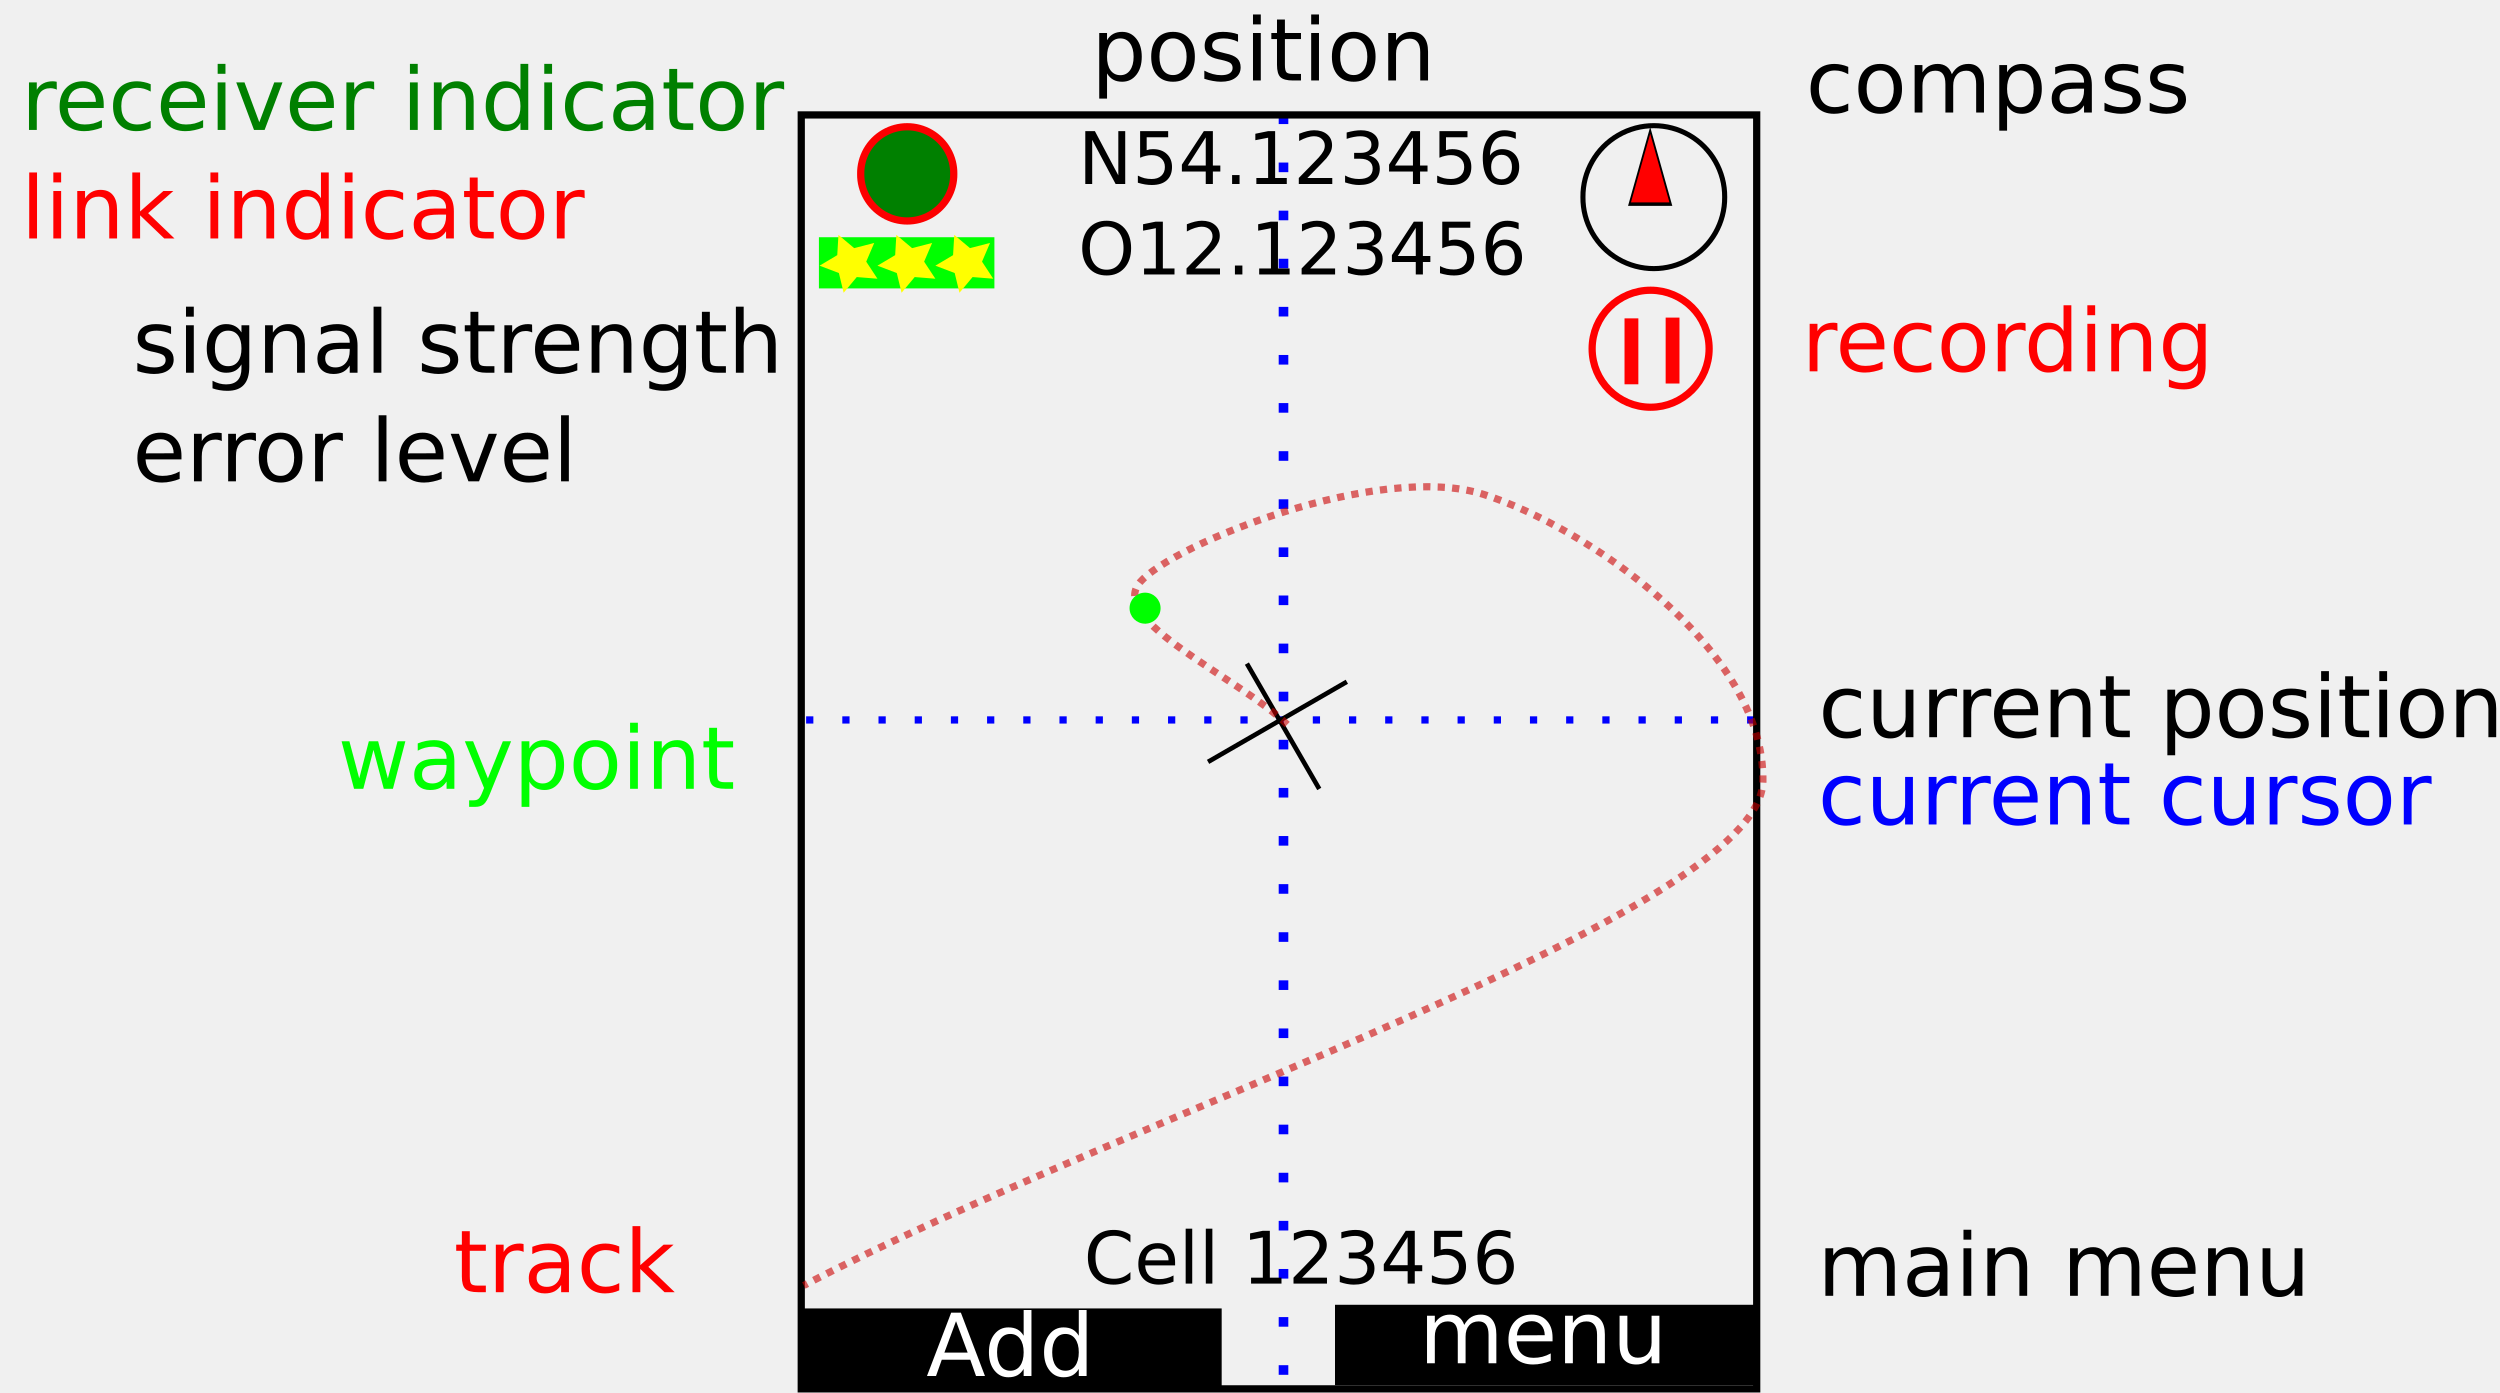
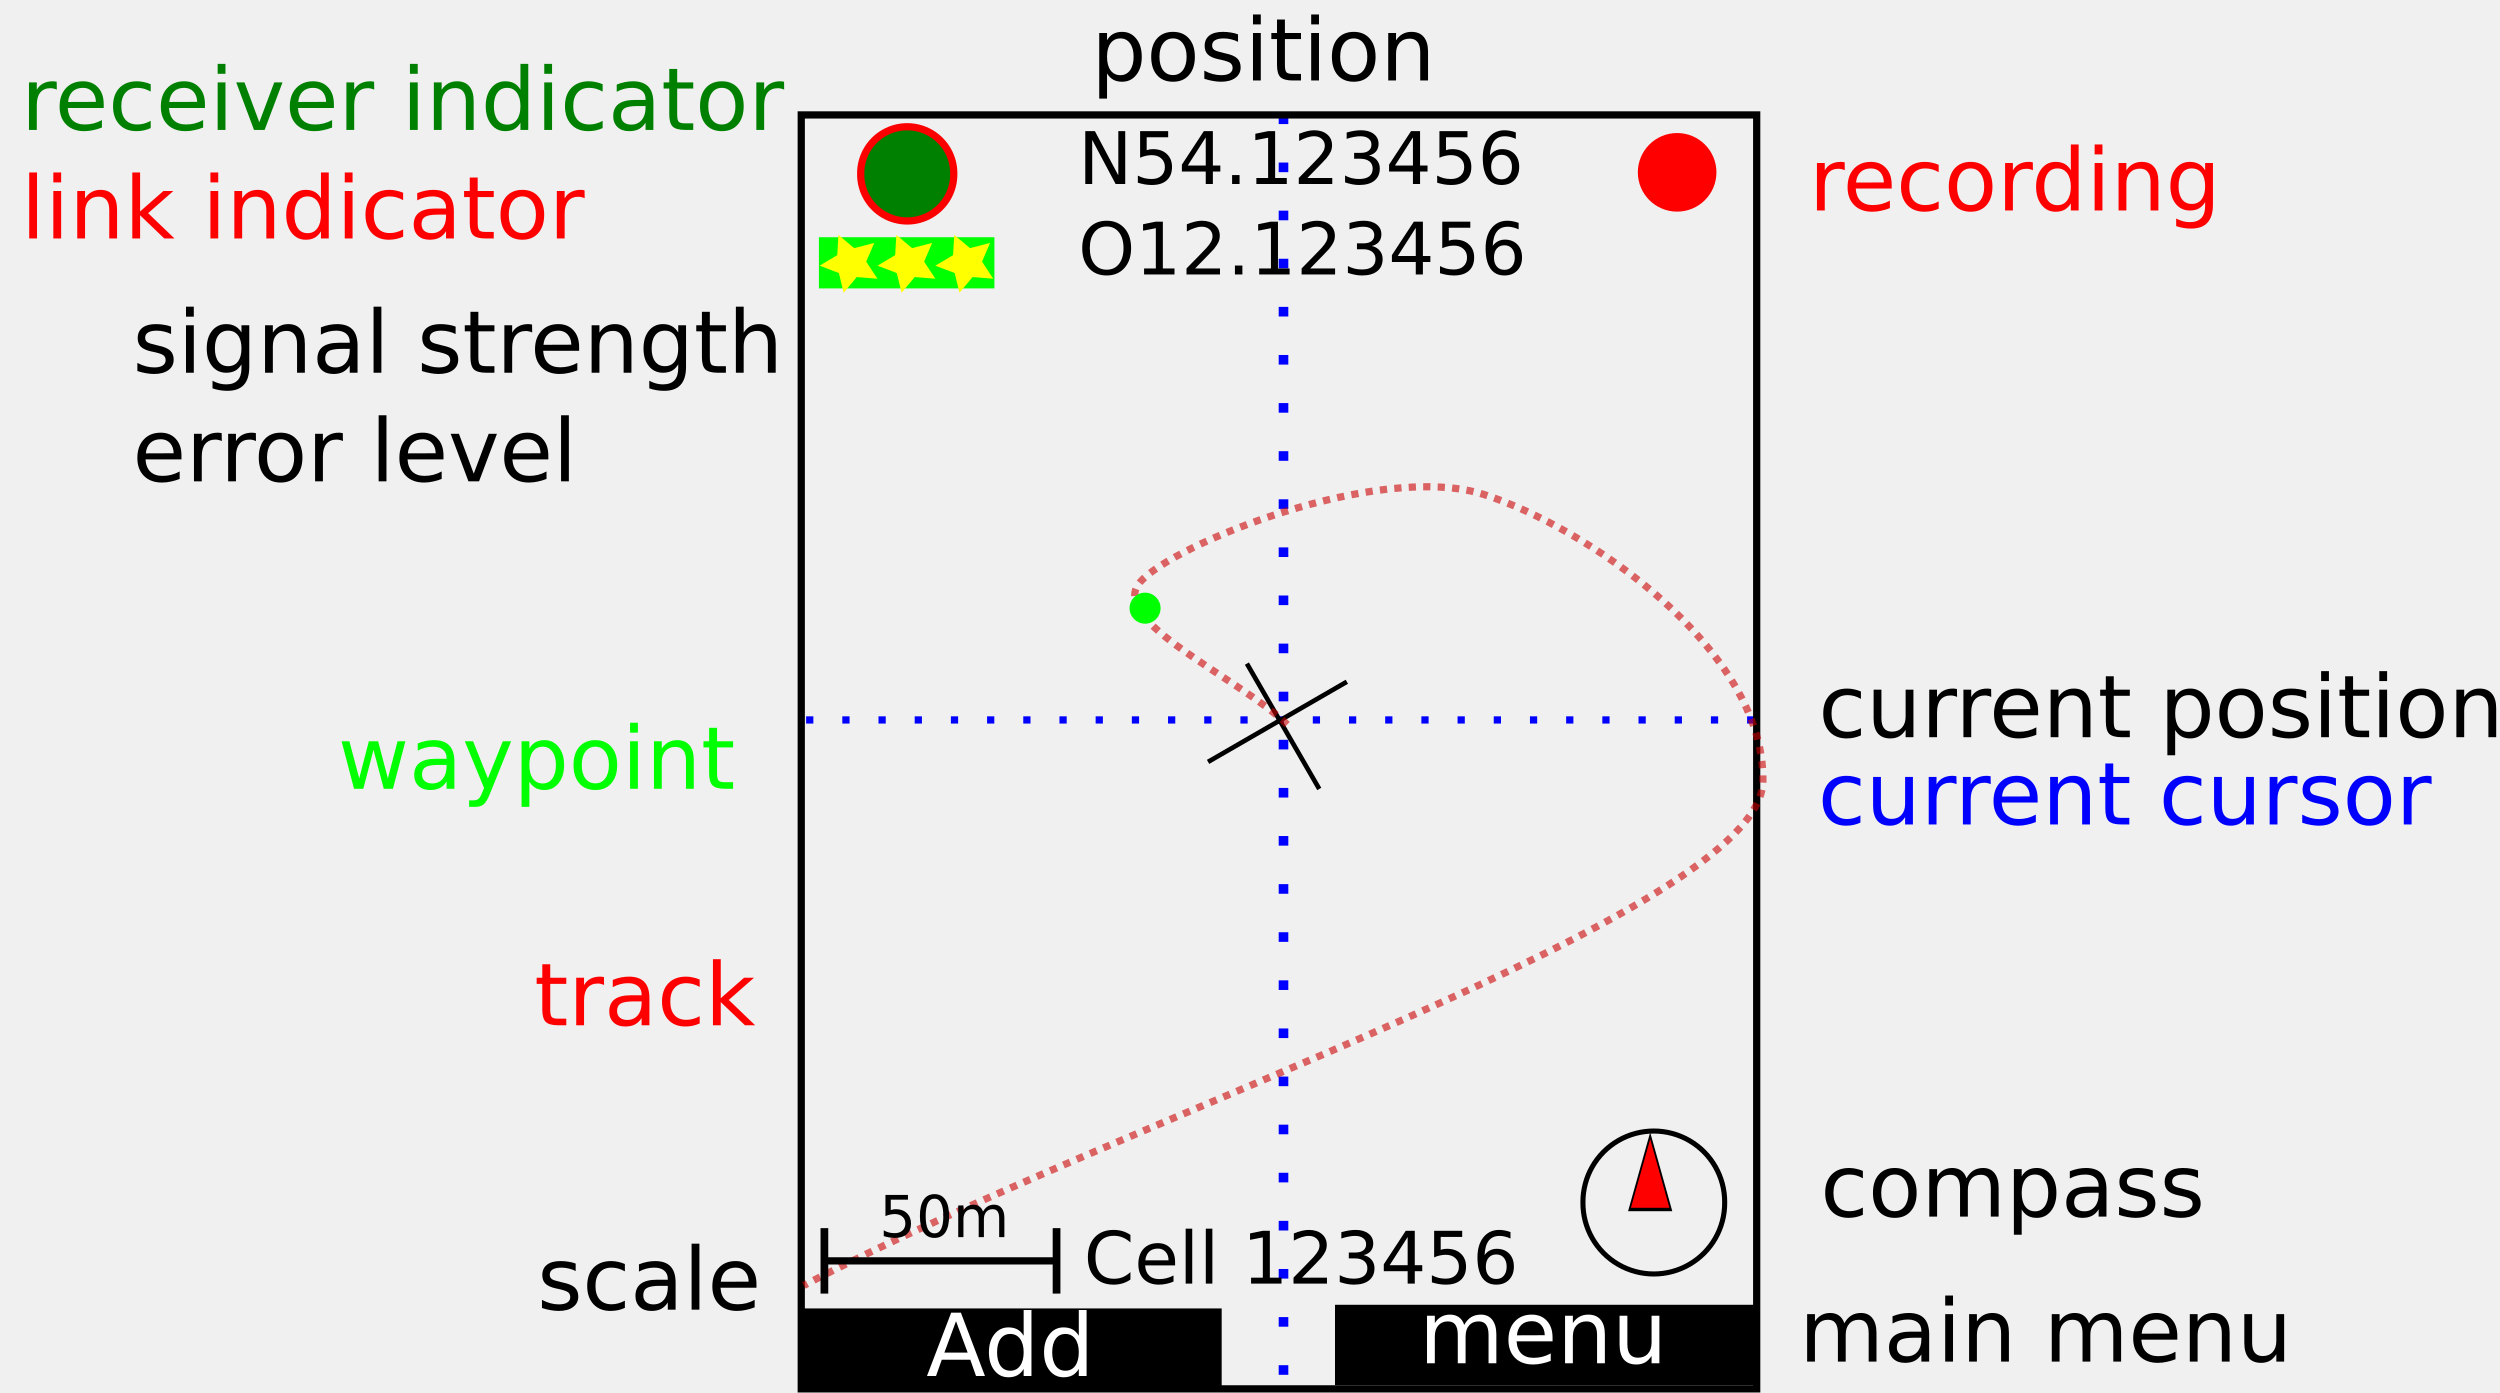
<svg xmlns="http://www.w3.org/2000/svg" width="345.386" height="192.378" id="svg2" version="1.0">
  <defs id="defs4">
-     </defs>
+     <marker orient="auto" refY="0.0" refX="0.0" id="StopS" style="overflow:visible">
+       <path id="path3385" d="M 0.0,5.65 L 0.0,-5.65" style="fill:none;fill-opacity:0.75;fill-rule:evenodd;stroke:#000000;stroke-width:1.0pt" transform="scale(0.2)" />
+     </marker>
+     <marker orient="auto" refY="0.0" refX="0.0" id="StopL" style="overflow:visible">
+       <path id="path3379" d="M 0.0,5.65 L 0.0,-5.65" style="fill:none;fill-opacity:0.75;fill-rule:evenodd;stroke:#000000;stroke-width:1.0pt" transform="scale(0.8)" />
+     </marker>
+     <marker style="overflow:visible" id="DistanceStart" refX="0.0" refY="0.0" orient="auto">
+       <g id="g2300">
+         <path style="fill:none;stroke:#ffffff;stroke-width:1.15;stroke-linecap:square" d="M 0,0 L 2,0" id="path2306" />
+         <path style="fill:#000000;fill-rule:evenodd;stroke:none" d="M 0,0 L 13,4 L 9,0 13,-4 L 0,0 z " id="path2302" />
+         <path style="fill:none;stroke:#000000;stroke-width:1;stroke-linecap:square" d="M 0,-4 L 0,40" id="path2304" />
+       </g>
+     </marker>
+   </defs>
  <g id="layer1" transform="translate(110.6959,15.87807)">
    <rect style="opacity:1;fill:#00ff00;fill-opacity:1;fill-rule:evenodd;stroke:none;stroke-width:1;stroke-linecap:butt;stroke-linejoin:miter;marker:none;marker-start:none;marker-mid:none;marker-end:none;stroke-miterlimit:4;stroke-dasharray:none;stroke-dashoffset:0;stroke-opacity:1;visibility:visible;display:inline;overflow:visible;enable-background:accumulate" id="rect3203" width="24.244" height="7.071" x="2.441" y="16.896" />
    <path style="fill:none;fill-rule:evenodd;stroke:#0000ff;stroke-width:1;stroke-linecap:butt;stroke-linejoin:miter;stroke-opacity:1;stroke-miterlimit:4;stroke-dasharray:1, 4;stroke-dashoffset:0" d="M 0.673,83.586 L 131.993,83.586" id="path2426" />
    <path style="fill:none;fill-rule:evenodd;stroke:#0000ff;stroke-width:1.329;stroke-linecap:butt;stroke-linejoin:miter;stroke-miterlimit:4;stroke-dasharray:1.329, 5.317;stroke-dashoffset:0;stroke-opacity:1" d="M 66.626,-0.067 L 66.626,174.495" id="path3198" />
    <rect style="opacity:1;fill:none;fill-opacity:1;fill-rule:evenodd;stroke:#000000;stroke-width:1;stroke-linecap:butt;stroke-linejoin:miter;marker:none;marker-start:none;marker-mid:none;marker-end:none;stroke-miterlimit:4;stroke-dasharray:none;stroke-dashoffset:0;stroke-opacity:1;visibility:visible;display:inline;overflow:visible;enable-background:accumulate" id="rect2425" width="132" height="176" x="0" y="-2.4586916e-06" />
    <rect style="opacity:1;fill:#000000;fill-opacity:1;fill-rule:evenodd;stroke:none;stroke-width:2;stroke-linecap:butt;stroke-linejoin:miter;marker:none;marker-start:none;marker-mid:none;marker-end:none;stroke-miterlimit:4;stroke-dasharray:4, 2;stroke-dashoffset:0;stroke-opacity:1;visibility:visible;display:inline;overflow:visible;enable-background:accumulate" id="rect2403" width="58.084" height="11.112" x="73.741" y="164.383" />
    <text xml:space="preserve" style="font-size:12px;font-style:normal;font-weight:normal;fill:#ffffff;fill-opacity:1;stroke:none;stroke-width:1px;stroke-linecap:butt;stroke-linejoin:miter;stroke-opacity:1;font-family:Bitstream Vera Sans" x="85.358" y="172.464" id="text2405">
      <tspan id="tspan2407" x="85.358" y="172.464">menu</tspan>
    </text>
    <rect style="opacity:1;fill:#000000;fill-opacity:1;fill-rule:evenodd;stroke:none;stroke-width:2;stroke-linecap:butt;stroke-linejoin:miter;marker:none;marker-start:none;marker-mid:none;marker-end:none;stroke-miterlimit:4;stroke-dasharray:4, 2;stroke-dashoffset:0;stroke-opacity:1;visibility:visible;display:inline;overflow:visible;enable-background:accumulate" id="rect2409" width="58.084" height="11.112" x="0" y="164.888" />
    <text xml:space="preserve" style="font-size:12px;font-style:normal;font-weight:normal;fill:#ffffff;fill-opacity:1;stroke:none;stroke-width:1px;stroke-linecap:butt;stroke-linejoin:miter;stroke-opacity:1;font-family:Bitstream Vera Sans" x="17.274" y="174.223" id="text2411">
      <tspan id="tspan2413" x="17.274" y="174.223">Add</tspan>
    </text>
    <path style="opacity:1;fill:#008000;fill-opacity:1;fill-rule:evenodd;stroke:#fc0000;stroke-width:1;stroke-linecap:butt;stroke-linejoin:miter;marker:none;marker-start:none;marker-mid:none;marker-end:none;stroke-miterlimit:4;stroke-dasharray:none;stroke-dashoffset:0;stroke-opacity:1;visibility:visible;display:inline;overflow:visible;enable-background:accumulate" id="path2419" d="M 12.5,6.714 A 6.429,6.429 0 1 1 -0.357,6.714 A 6.429,6.429 0 1 1 12.5,6.714 z" transform="translate(8.571428,1.428571)" />
    <text xml:space="preserve" style="font-size:12px;font-style:normal;font-weight:normal;fill:#008000;fill-opacity:1;stroke:none;stroke-width:1px;stroke-linecap:butt;stroke-linejoin:miter;stroke-opacity:1;font-family:Bitstream Vera Sans" x="-107.786" y="2.071" id="text2421">
      <tspan id="tspan2423" x="-107.786" y="2.071">receiver indicator</tspan>
      <tspan x="-107.786" y="17.071" id="tspan2427" style="fill:#ff0000">link indicator</tspan>
      <tspan x="-107.786" y="32.071" id="tspan2425" />
    </text>
-     <g id="g3208">
+     <g id="g3208" transform="translate(0,138.896)">
      <path transform="matrix(0.7029703,0,0,0.7029703,34.68458,1.867044)" d="M 132.143,13.5 A 13.929,13.929 0 1 1 104.286,13.5 A 13.929,13.929 0 1 1 132.143,13.5 z" id="path3197" style="opacity:1;fill:none;fill-opacity:1;fill-rule:evenodd;stroke:#000000;stroke-width:1;stroke-linecap:butt;stroke-linejoin:miter;marker:none;marker-start:none;marker-mid:none;marker-end:none;stroke-miterlimit:4;stroke-dasharray:none;stroke-dashoffset:0;stroke-opacity:1;visibility:visible;display:inline;overflow:visible;enable-background:accumulate" />
      <path transform="matrix(0.2309539,0,0,0.4756081,130.2335,-6.155988)" d="M -43.7,38.857 L -56.071,38.857 L -68.443,38.857 L -62.257,28.143 L -56.071,17.429 L -49.886,28.143 L -43.7,38.857 z" id="path3201" style="opacity:1;fill:#ff0000;fill-opacity:1;fill-rule:evenodd;stroke:#000000;stroke-width:1;stroke-linecap:butt;stroke-linejoin:miter;marker:none;marker-start:none;marker-mid:none;marker-end:none;stroke-miterlimit:4;stroke-dasharray:none;stroke-dashoffset:0;stroke-opacity:1;visibility:visible;display:inline;overflow:visible;enable-background:accumulate" />
    </g>
-     <text xml:space="preserve" style="font-size:12px;font-style:normal;font-weight:normal;fill:#000000;fill-opacity:1;stroke:none;stroke-width:1px;stroke-linecap:butt;stroke-linejoin:miter;stroke-opacity:1;font-family:Bitstream Vera Sans" x="138.788" y="-0.332" id="text3203">
-       <tspan id="tspan3205" x="138.788" y="-0.332">compass</tspan>
+     <text xml:space="preserve" style="font-size:12px;font-style:normal;font-weight:normal;fill:#000000;fill-opacity:1;stroke:none;stroke-width:1px;stroke-linecap:butt;stroke-linejoin:miter;stroke-opacity:1;font-family:Bitstream Vera Sans" x="140.808" y="152.201" id="text3203">
+       <tspan id="tspan3205" x="140.808" y="152.201">compass</tspan>
    </text>
    <g id="g3211" transform="matrix(0.8660254,-0.5,0.5,0.8660254,-33.44561,44.46499)">
      <path id="path3207" d="M 55.181,83.72 L 77.319,83.72" style="fill:none;fill-rule:evenodd;stroke:#000000;stroke-width:0.647px;stroke-linecap:butt;stroke-linejoin:miter;stroke-opacity:1" />
      <path id="path3209" d="M 66.615,74.645 L 66.615,94.641" style="fill:none;fill-rule:evenodd;stroke:#000000;stroke-width:0.647px;stroke-linecap:butt;stroke-linejoin:miter;stroke-opacity:1" />
    </g>
    <text xml:space="preserve" style="font-size:12px;font-style:normal;font-weight:normal;fill:#0000ff;fill-opacity:1;stroke:none;stroke-width:1px;stroke-linecap:butt;stroke-linejoin:miter;stroke-opacity:1;font-family:Bitstream Vera Sans" x="140.541" y="85.969" id="text3215">
      <tspan id="tspan3217" x="140.541" y="85.969" style="fill:#000000">current position</tspan>
    </text>
    <text xml:space="preserve" style="font-size:12px;font-style:normal;font-weight:normal;fill:#000000;fill-opacity:1;stroke:none;stroke-width:1px;stroke-linecap:butt;stroke-linejoin:miter;stroke-opacity:1;font-family:Bitstream Vera Sans" x="38.256" y="9.541" id="text3219">
      <tspan id="tspan3221" x="38.256" y="9.541" style="font-size:10px">N54.123456</tspan>
      <tspan x="38.256" y="22.041" id="tspan3223" style="font-size:10px">O12.123456</tspan>
    </text>
    <text xml:space="preserve" style="font-size:12px;font-style:normal;font-weight:normal;fill:#000000;fill-opacity:1;stroke:none;stroke-width:1px;stroke-linecap:butt;stroke-linejoin:miter;stroke-opacity:1;font-family:Bitstream Vera Sans" x="40.074" y="-4.761" id="text3225">
      <tspan id="tspan3227" x="40.074" y="-4.761">position</tspan>
    </text>
    <text xml:space="preserve" style="font-size:12px;font-style:normal;font-weight:normal;fill:#000000;fill-opacity:1;stroke:none;stroke-width:1px;stroke-linecap:butt;stroke-linejoin:miter;stroke-opacity:1;font-family:Bitstream Vera Sans" x="39.041" y="161.462" id="text3229">
      <tspan x="39.041" y="161.462" id="tspan3233" style="font-size:10px">Cell 123456</tspan>
    </text>
    <path style="fill:none;fill-rule:evenodd;stroke:#ca0000;stroke-width:1;stroke-linecap:butt;stroke-linejoin:miter;stroke-miterlimit:4;stroke-dasharray:1, 1;stroke-dashoffset:0;stroke-opacity:0.592" d="M 67.143,84.214 C 60.357,77.667 42.262,69.869 46.786,64.571 C 51.31,59.274 79.94,47.845 94.286,52.429 C 108.631,57.012 133.155,73.859 132.857,92.071 C 132.56,110.286 44.524,138.5 0.357,161.714" id="path3239" />
    <path style="opacity:1;fill:#00ff00;fill-opacity:1;fill-rule:evenodd;stroke:none;stroke-width:1;stroke-linecap:butt;stroke-linejoin:miter;marker:none;marker-start:none;marker-mid:none;marker-end:none;stroke-miterlimit:4;stroke-dasharray:1, 1;stroke-dashoffset:0;stroke-opacity:0.592;visibility:visible;display:inline;overflow:visible;enable-background:accumulate" id="path3241" d="M 49.643,68.143 A 2.143,2.143 0 1 1 45.357,68.143 A 2.143,2.143 0 1 1 49.643,68.143 z" />
-     <text xml:space="preserve" style="font-size:12px;font-style:normal;font-weight:normal;fill:#ff0000;fill-opacity:1;stroke:none;stroke-width:1px;stroke-linecap:butt;stroke-linejoin:miter;stroke-opacity:1;font-family:Bitstream Vera Sans" x="-47.995" y="162.638" id="text2407">
-       <tspan id="tspan2409" x="-47.995" y="162.638">track</tspan>
+     <text xml:space="preserve" style="font-size:12px;font-style:normal;font-weight:normal;fill:#ff0000;fill-opacity:1;stroke:none;stroke-width:1px;stroke-linecap:butt;stroke-linejoin:miter;stroke-opacity:1;font-family:Bitstream Vera Sans" x="-36.883" y="125.767" id="text2407">
+       <tspan id="tspan2409" x="-36.883" y="125.767">track</tspan>
    </text>
-     <text xml:space="preserve" style="font-size:12px;font-style:normal;font-weight:normal;fill:#000000;fill-opacity:1;stroke:none;stroke-width:1px;stroke-linecap:butt;stroke-linejoin:miter;stroke-opacity:1;font-family:Bitstream Vera Sans" x="140.399" y="163.143" id="text2412">
-       <tspan id="tspan2414" x="140.399" y="163.143">main menu</tspan>
+     <text xml:space="preserve" style="font-size:12px;font-style:normal;font-weight:normal;fill:#000000;fill-opacity:1;stroke:none;stroke-width:1px;stroke-linecap:butt;stroke-linejoin:miter;stroke-opacity:1;font-family:Bitstream Vera Sans" x="137.874" y="172.234" id="text2412">
+       <tspan id="tspan2414" x="137.874" y="172.234">main menu</tspan>
    </text>
    <path style="opacity:1;fill:#ffff00;fill-opacity:1;fill-rule:evenodd;stroke:none;stroke-width:1;stroke-linecap:butt;stroke-linejoin:miter;marker:none;marker-start:none;marker-mid:none;marker-end:none;stroke-miterlimit:4;stroke-dasharray:1, 1;stroke-dashoffset:0;stroke-opacity:0.592;visibility:visible;display:inline;overflow:visible;enable-background:accumulate" id="path2412" d="M 122.734,41.865 L 116.886,41.385 L 113.175,45.93 L 111.825,40.22 L 106.356,38.095 L 111.369,35.047 L 111.7,29.189 L 116.148,33.015 L 121.822,31.519 L 119.558,36.932 L 122.734,41.865 z" transform="matrix(0.4884822,0,0,0.4778767,-49.42564,2.62252)" />
    <path transform="matrix(0.4884822,0,0,0.4778767,-41.42564,2.62252)" d="M 122.734,41.865 L 116.886,41.385 L 113.175,45.93 L 111.825,40.22 L 106.356,38.095 L 111.369,35.047 L 111.7,29.189 L 116.148,33.015 L 121.822,31.519 L 119.558,36.932 L 122.734,41.865 z" id="path2416" style="opacity:1;fill:#ffff00;fill-opacity:1;fill-rule:evenodd;stroke:none;stroke-width:1;stroke-linecap:butt;stroke-linejoin:miter;marker:none;marker-start:none;marker-mid:none;marker-end:none;stroke-miterlimit:4;stroke-dasharray:1, 1;stroke-dashoffset:0;stroke-opacity:0.592;visibility:visible;display:inline;overflow:visible;enable-background:accumulate" />
    <path style="opacity:1;fill:#ffff00;fill-opacity:1;fill-rule:evenodd;stroke:none;stroke-width:1;stroke-linecap:butt;stroke-linejoin:miter;marker:none;marker-start:none;marker-mid:none;marker-end:none;stroke-miterlimit:4;stroke-dasharray:1, 1;stroke-dashoffset:0;stroke-opacity:0.592;visibility:visible;display:inline;overflow:visible;enable-background:accumulate" id="path2418" d="M 122.734,41.865 L 116.886,41.385 L 113.175,45.93 L 111.825,40.22 L 106.356,38.095 L 111.369,35.047 L 111.7,29.189 L 116.148,33.015 L 121.822,31.519 L 119.558,36.932 L 122.734,41.865 z" transform="matrix(0.4884822,0,0,0.4778767,-33.42564,2.62252)" />
    <text xml:space="preserve" style="font-size:12px;font-style:normal;font-weight:normal;fill:#000000;fill-opacity:1;stroke:none;stroke-width:1px;stroke-linecap:butt;stroke-linejoin:miter;stroke-opacity:1;font-family:Bitstream Vera Sans" x="-92.376" y="35.618" id="text2420">
      <tspan id="tspan2422" x="-92.376" y="35.618">signal strength</tspan>
      <tspan x="-92.376" y="50.618" id="tspan2424">error level</tspan>
    </text>
    <text xml:space="preserve" style="font-size:12px;font-style:normal;font-weight:normal;fill:#000000;fill-opacity:1;stroke:none;stroke-width:1px;stroke-linecap:butt;stroke-linejoin:miter;stroke-opacity:1;font-family:Bitstream Vera Sans" x="140.47" y="98.025" id="text3200">
      <tspan id="tspan3202" x="140.47" y="98.025" style="fill:#0000ff">current cursor</tspan>
    </text>
    <text xml:space="preserve" style="font-size:12px;font-style:normal;font-weight:normal;fill:#ff0000;fill-opacity:1;stroke:none;stroke-width:1px;stroke-linecap:butt;stroke-linejoin:miter;stroke-opacity:1;font-family:Bitstream Vera Sans" x="-64.002" y="93.09" id="text3199">
      <tspan id="tspan3201" x="-64.002" y="93.09" style="fill:#00ff00">waypoint</tspan>
    </text>
-     <g id="g3203" transform="translate(-1.767767,-13.38452)">
-       <path transform="translate(-110.6959,-15.87807)" d="M 237.891,61.563 A 8.081,8.081 0 1 1 221.728,61.563 A 8.081,8.081 0 1 1 237.891,61.563 z" id="path2427" style="opacity:1;fill:none;fill-opacity:1;fill-rule:evenodd;stroke:#ff0000;stroke-width:1;stroke-linecap:butt;stroke-linejoin:miter;marker:none;marker-start:none;marker-mid:none;marker-end:none;stroke-miterlimit:4;stroke-dasharray:none;stroke-dashoffset:0;stroke-opacity:1;visibility:visible;display:inline;overflow:visible;enable-background:accumulate" />
-       <rect y="41.49" x="115.507" height="9.108" width="1.91" id="rect3199" style="opacity:1;fill:#ff0000;fill-opacity:1;fill-rule:evenodd;stroke:none;stroke-width:0.858;stroke-linecap:butt;stroke-linejoin:miter;marker:none;marker-start:none;marker-mid:none;marker-end:none;stroke-miterlimit:4;stroke-dasharray:none;stroke-dashoffset:0;stroke-opacity:1;visibility:visible;display:inline;overflow:visible;enable-background:accumulate" />
-       <rect y="41.384" x="121.189" height="9.108" width="1.91" id="rect3201" style="opacity:1;fill:#ff0000;fill-opacity:1;fill-rule:evenodd;stroke:none;stroke-width:0.858;stroke-linecap:butt;stroke-linejoin:miter;marker:none;marker-start:none;marker-mid:none;marker-end:none;stroke-miterlimit:4;stroke-dasharray:none;stroke-dashoffset:0;stroke-opacity:1;visibility:visible;display:inline;overflow:visible;enable-background:accumulate" />
-     </g>
-     <text xml:space="preserve" style="font-size:12px;font-style:normal;font-weight:normal;fill:#000000;fill-opacity:1;stroke:none;stroke-width:1px;stroke-linecap:butt;stroke-linejoin:miter;stroke-opacity:1;font-family:Bitstream Vera Sans" x="138.222" y="35.423" id="text3212">
-       <tspan id="tspan3214" x="138.222" y="35.423" style="fill:#ff0000">recording</tspan>
+     <path style="fill:#ff0000;fill-opacity:1;fill-rule:evenodd;stroke:none;stroke-width:1;stroke-linecap:butt;stroke-linejoin:miter;marker:none;marker-start:none;marker-mid:none;marker-end:none;stroke-miterlimit:4;stroke-dasharray:none;stroke-dashoffset:0;stroke-opacity:1;visibility:visible;display:inline;overflow:visible;enable-background:accumulate" id="path2427" d="M 237.891,61.563 A 8.081,8.081 0 1 1 221.728,61.563 A 8.081,8.081 0 1 1 237.891,61.563 z" transform="matrix(0.671875,0,0,0.671875,-33.39553,-33.43206)" />
+     <text xml:space="preserve" style="font-size:12px;font-style:normal;font-weight:normal;fill:#000000;fill-opacity:1;stroke:none;stroke-width:1px;stroke-linecap:butt;stroke-linejoin:miter;stroke-opacity:1;font-family:Bitstream Vera Sans" x="139.232" y="13.2" id="text3212">
+       <tspan id="tspan3214" x="139.232" y="13.2" style="fill:#ff0000">recording</tspan>
+     </text>
+     <path style="fill:none;fill-rule:evenodd;stroke:#000000;stroke-width:1px;stroke-linecap:butt;stroke-linejoin:miter;stroke-opacity:1;marker-start:url(#StopL);marker-end:url(#StopL)" d="M 145.967,174.195 L 113.895,174.195" id="path2434" transform="translate(-110.6959,-15.87807)" />
+     <text xml:space="preserve" style="font-size:12px;font-style:normal;font-weight:normal;fill:#000000;fill-opacity:1;stroke:none;stroke-width:1px;stroke-linecap:butt;stroke-linejoin:miter;stroke-opacity:1;font-family:Bitstream Vera Sans" x="10.775" y="155.034" id="text5602">
+       <tspan id="tspan5604" x="10.775" y="155.034" style="font-size:8px">50m</tspan>
+     </text>
+     <text xml:space="preserve" style="font-size:12px;font-style:normal;font-weight:normal;fill:#000000;fill-opacity:1;stroke:none;stroke-width:1px;stroke-linecap:butt;stroke-linejoin:miter;stroke-opacity:1;font-family:Bitstream Vera Sans" x="-36.475" y="165.064" id="text5606">
+       <tspan id="tspan5608" x="-36.475" y="165.064">scale</tspan>
    </text>
  </g>
</svg>
